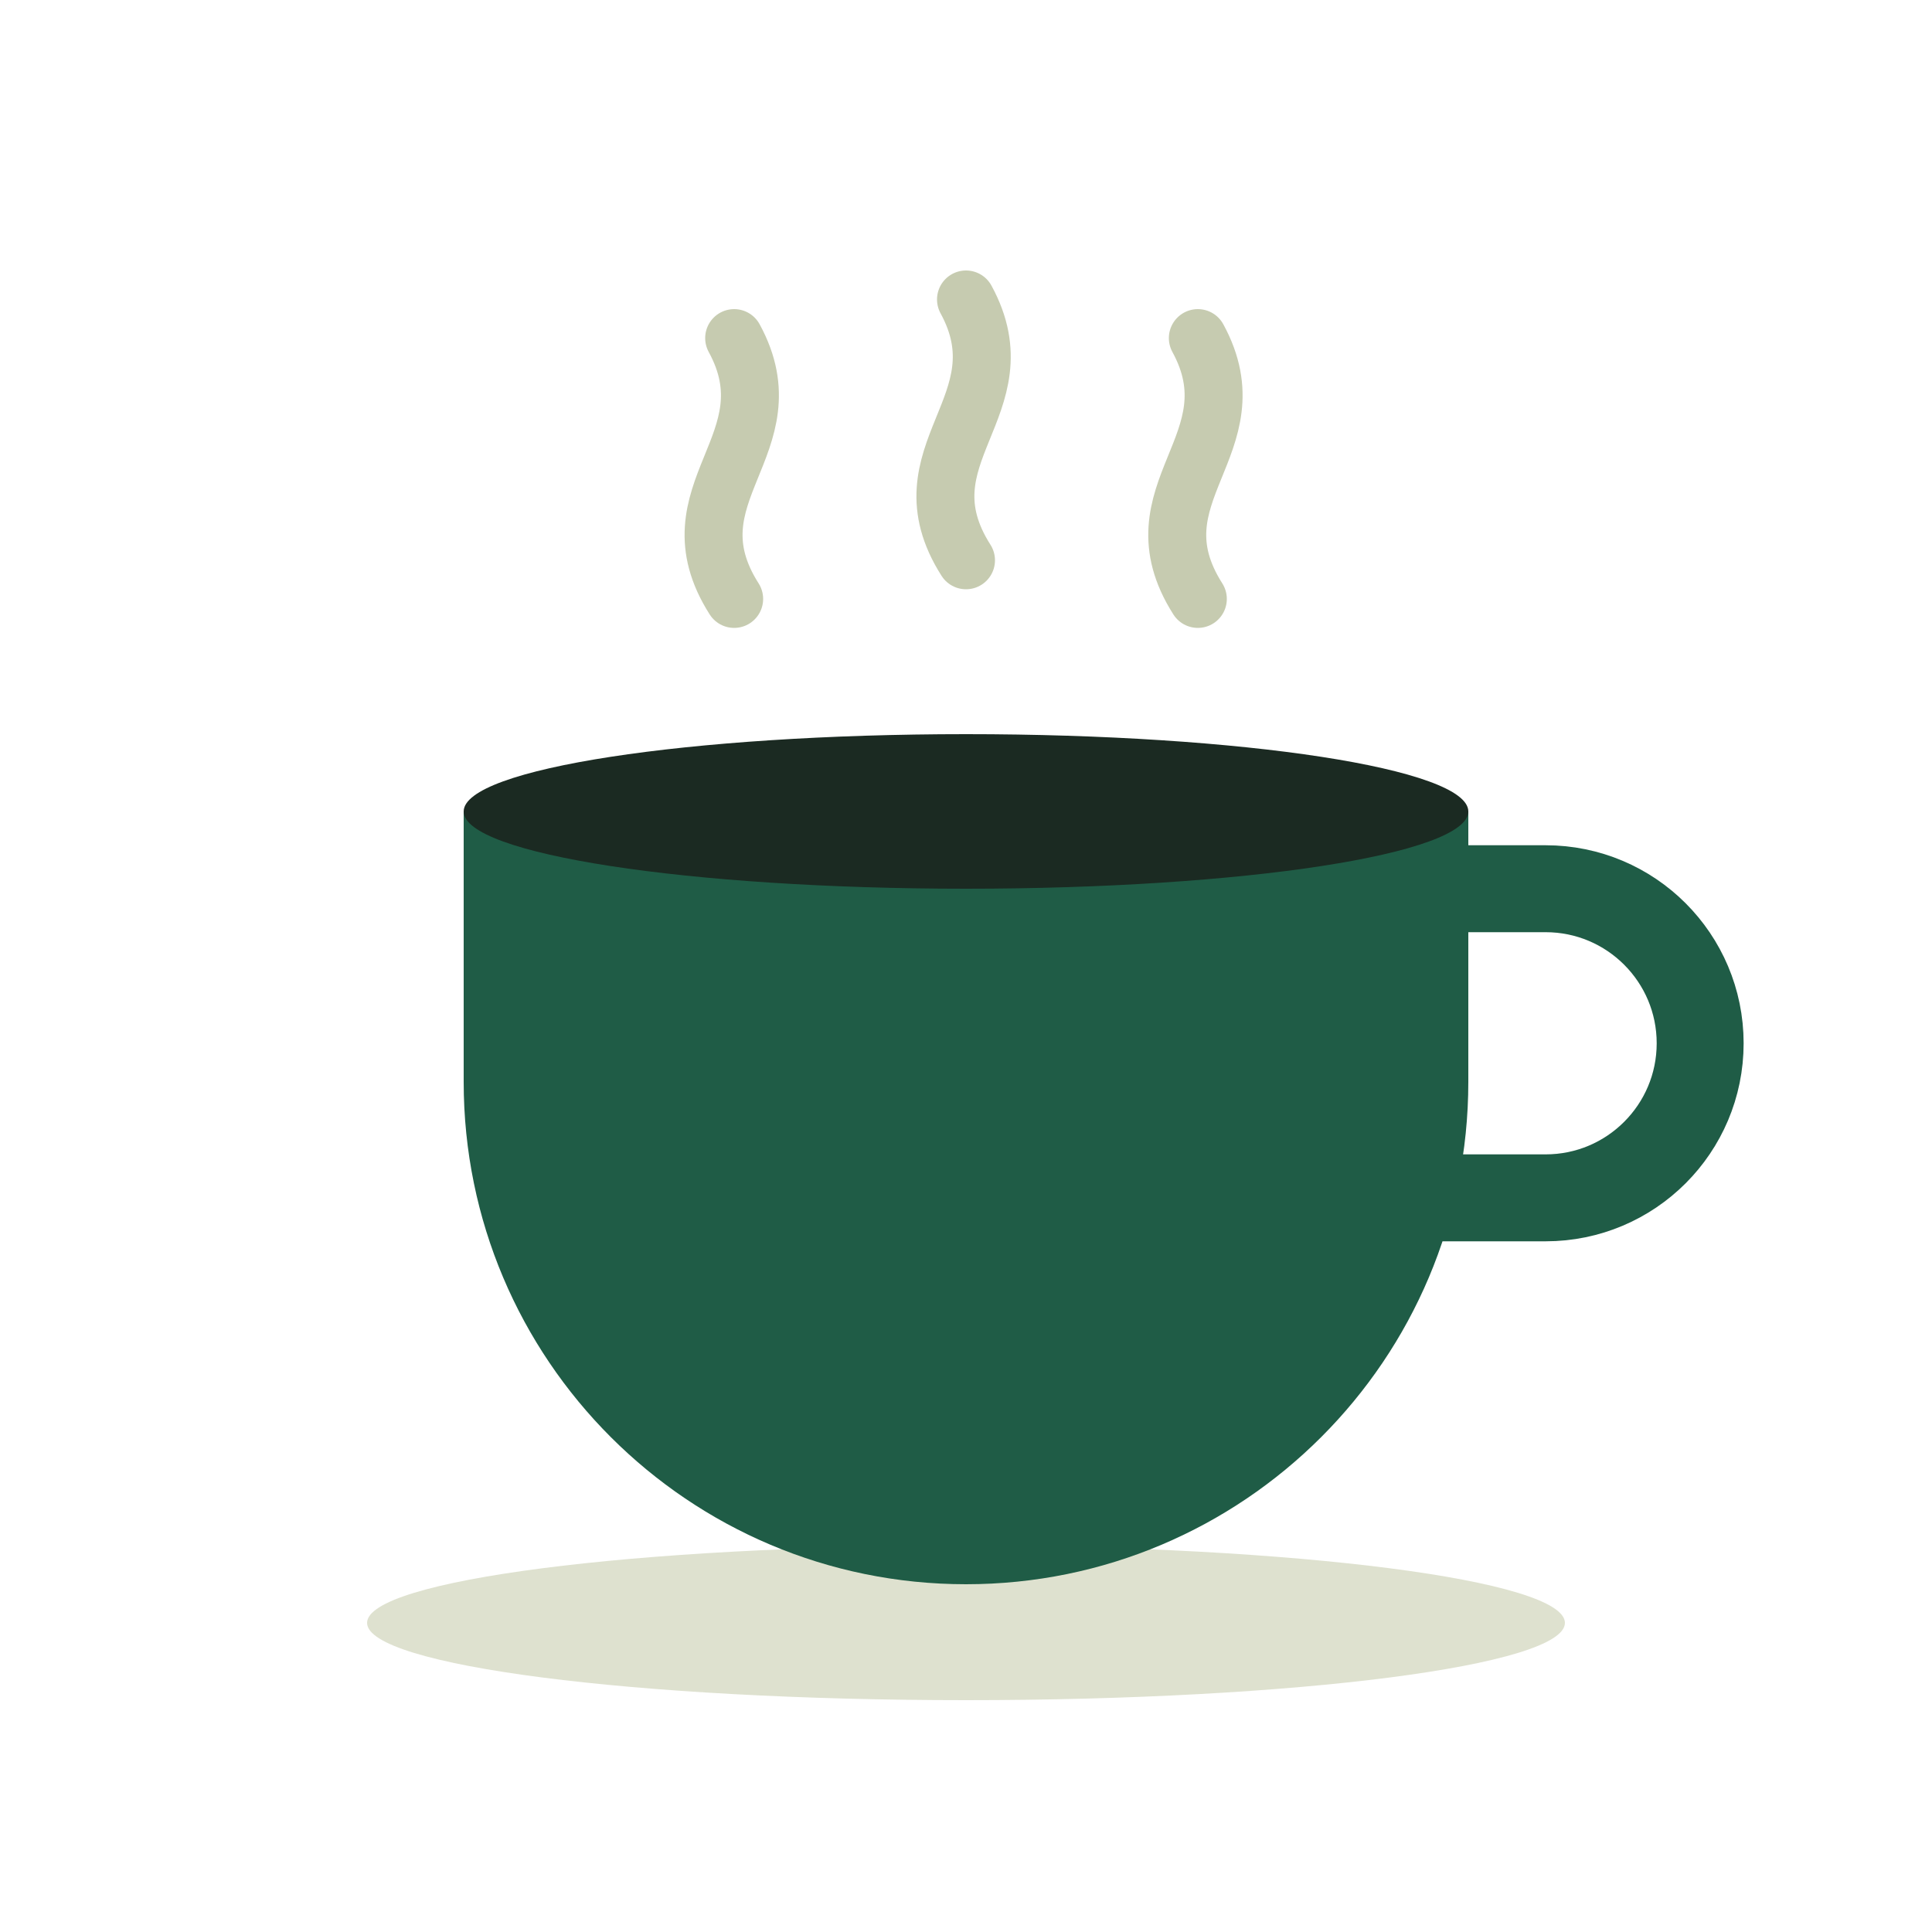
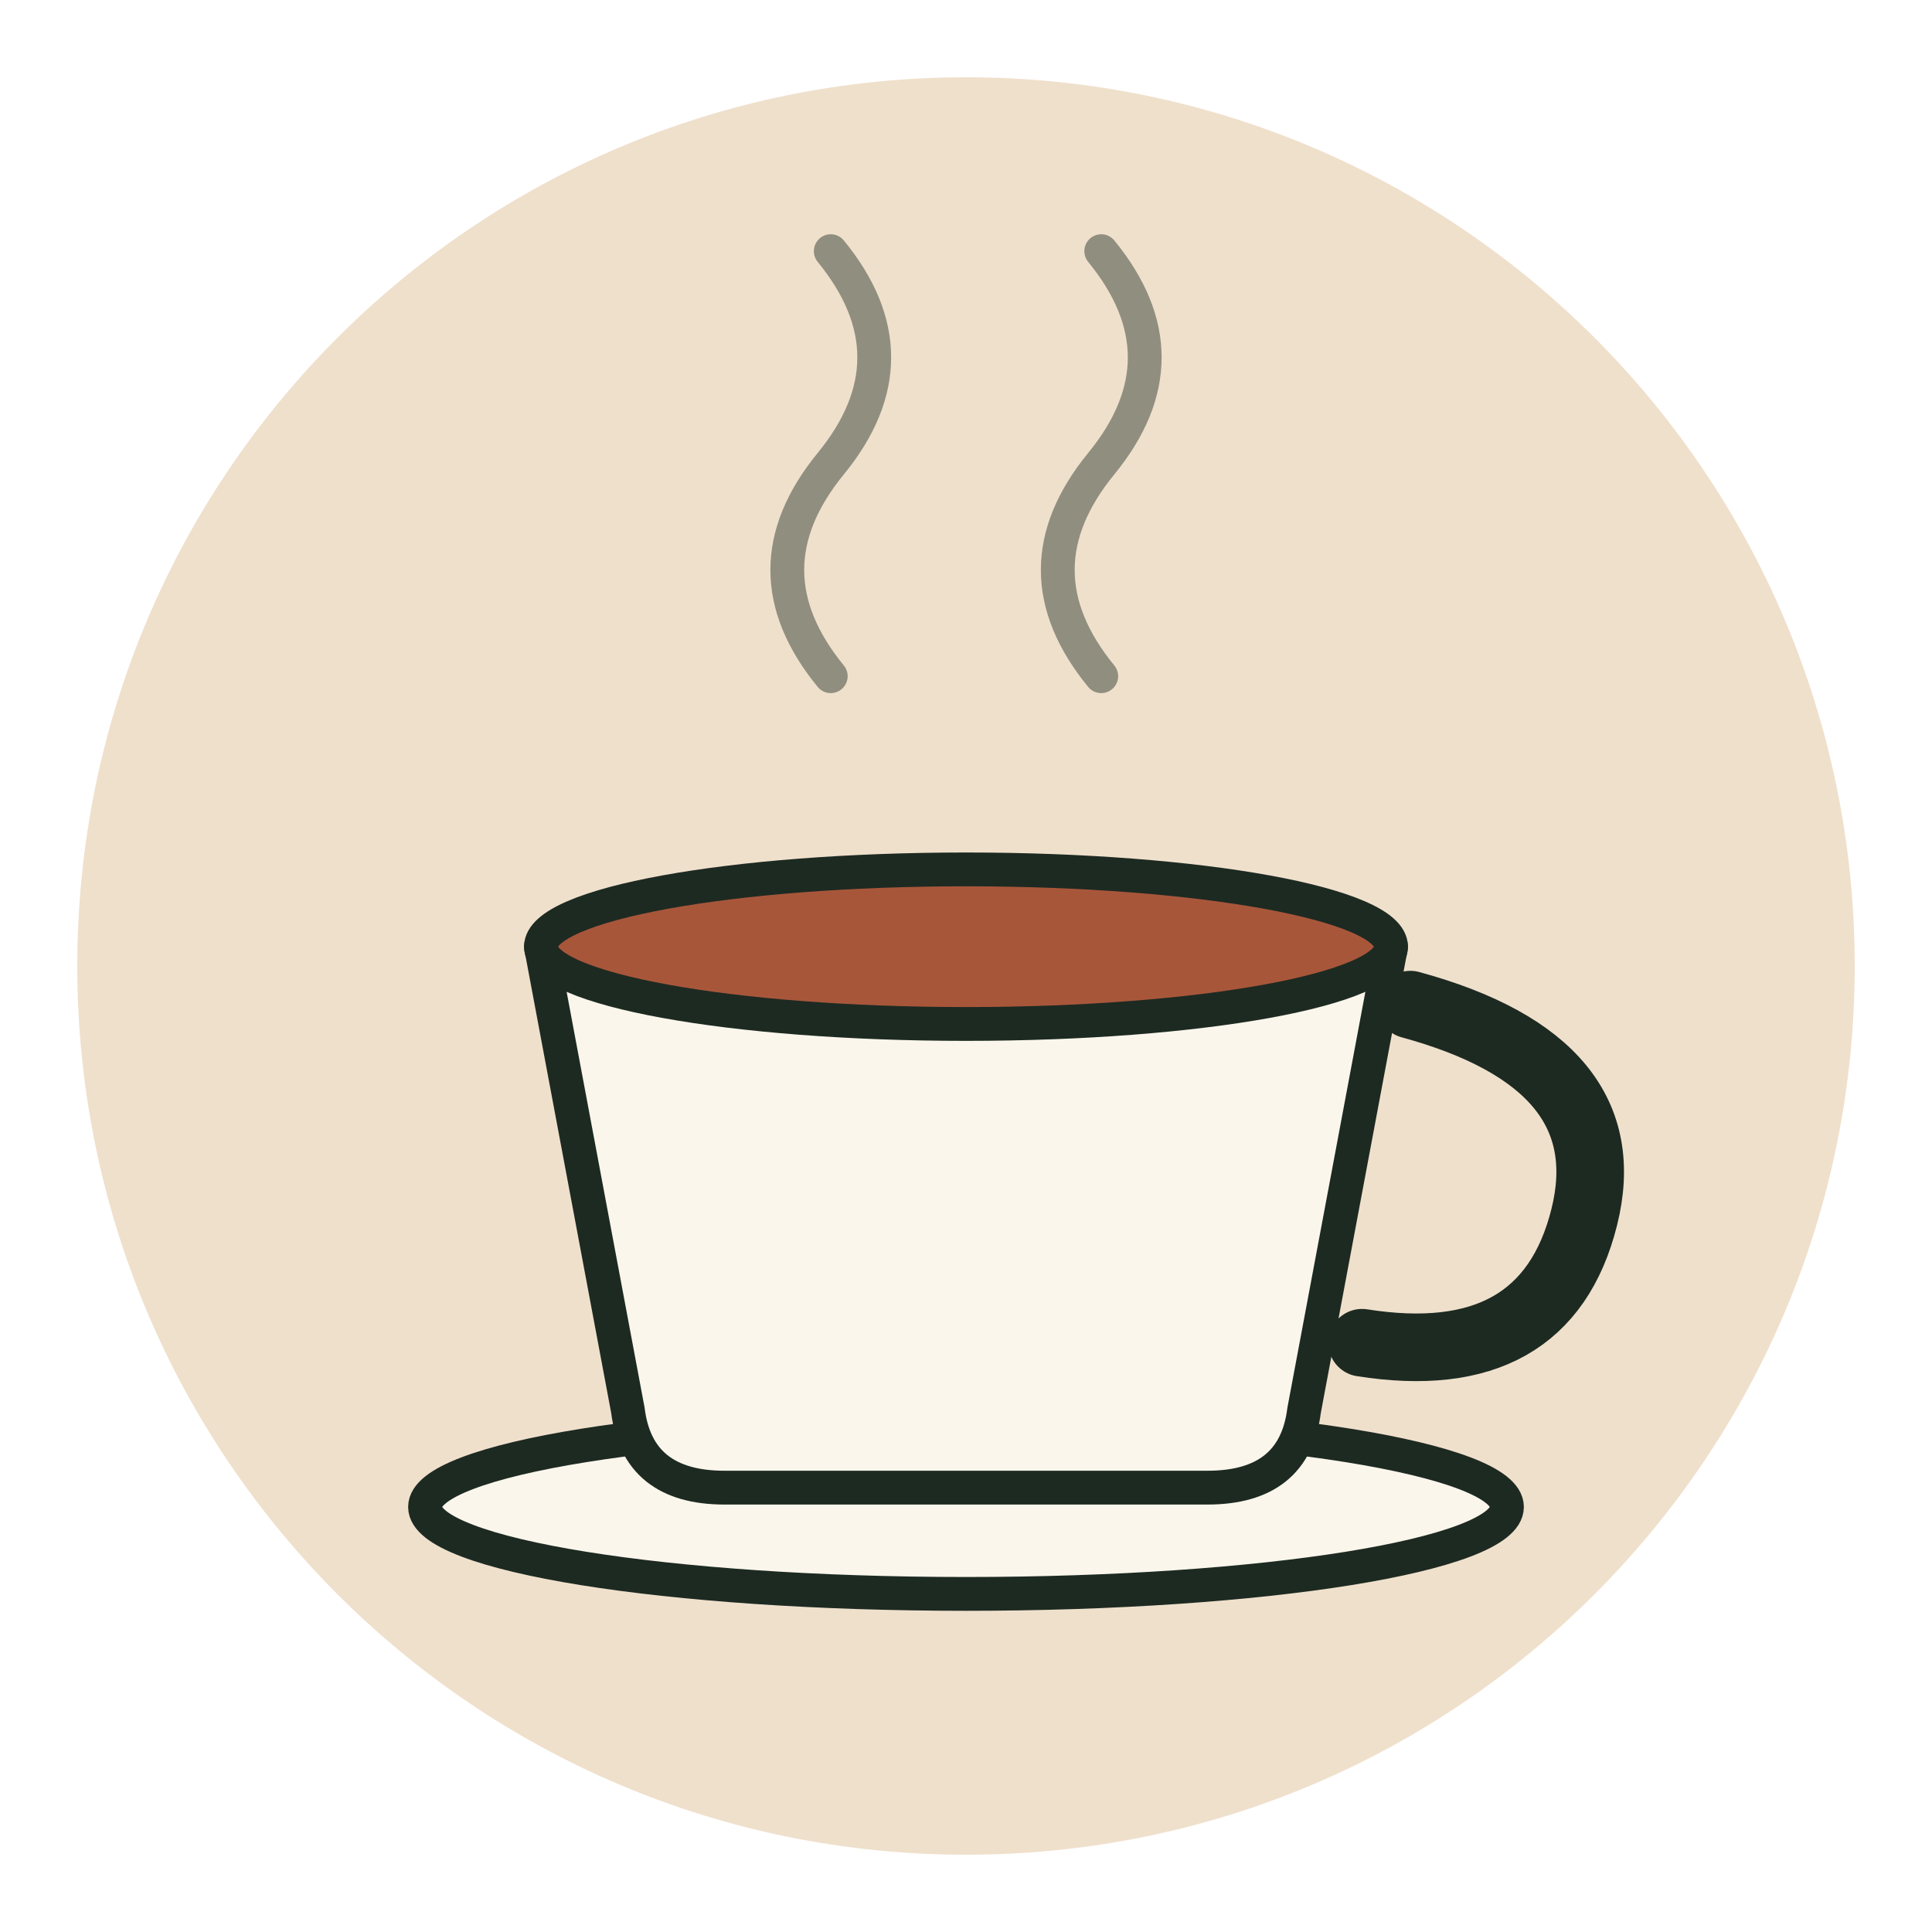
- <svg xmlns="http://www.w3.org/2000/svg" viewBox="0 0 200 200">
-   <path d="M76 62 c-7 -11 6 -16 0 -27" fill="none" stroke="#c6cbb0" stroke-width="6" stroke-linecap="round" />
-   <path d="M100 58 c-7 -11 6 -16 0 -27" fill="none" stroke="#c6cbb0" stroke-width="6" stroke-linecap="round" />
-   <path d="M124 62 c-7 -11 6 -16 0 -27" fill="none" stroke="#c6cbb0" stroke-width="6" stroke-linecap="round" />
-   <ellipse cx="100" cy="168" rx="62" ry="8" fill="#dee1cf" />
-   <path d="M48 84 h104 v28 a52 52 0 0 1 -104 0 z" fill="#1f5c46" />
-   <path d="M152 92 h8 a16 16 0 0 1 0 32 h-12" fill="none" stroke="#1f5c46" stroke-width="9" />
-   <ellipse cx="100" cy="84" rx="52" ry="8" fill="#1b2a22" />
+ <svg xmlns="http://www.w3.org/2000/svg" viewBox="0 0 200 200" width="200" height="200" role="img">
+   <circle cx="100" cy="100" r="92" fill="#efe0cc" />
+   <g fill="none" stroke="#1d2a22" stroke-width="3.5" stroke-linecap="round" stroke-linejoin="round">
+     <path d="M86,70 q-9,-11 0,-22 q9,-11 0,-22" opacity="0.45" />
+     <path d="M114,70 q-9,-11 0,-22 q9,-11 0,-22" opacity="0.45" />
+     <ellipse cx="100" cy="156" rx="56" ry="9" fill="#fbf6ec" />
+     <path d="M146,104 q22,6 18,22 q-4,16 -23,13" stroke-width="7" />
+     <path d="M56,98 L144,98 L135,146 q-1,8 -10,8 L75,154 q-9,0 -10,-8 Z" fill="#fbf6ec" />
+     <ellipse cx="100" cy="98" rx="44" ry="8" fill="#a8563a" />
+   </g>
</svg>
